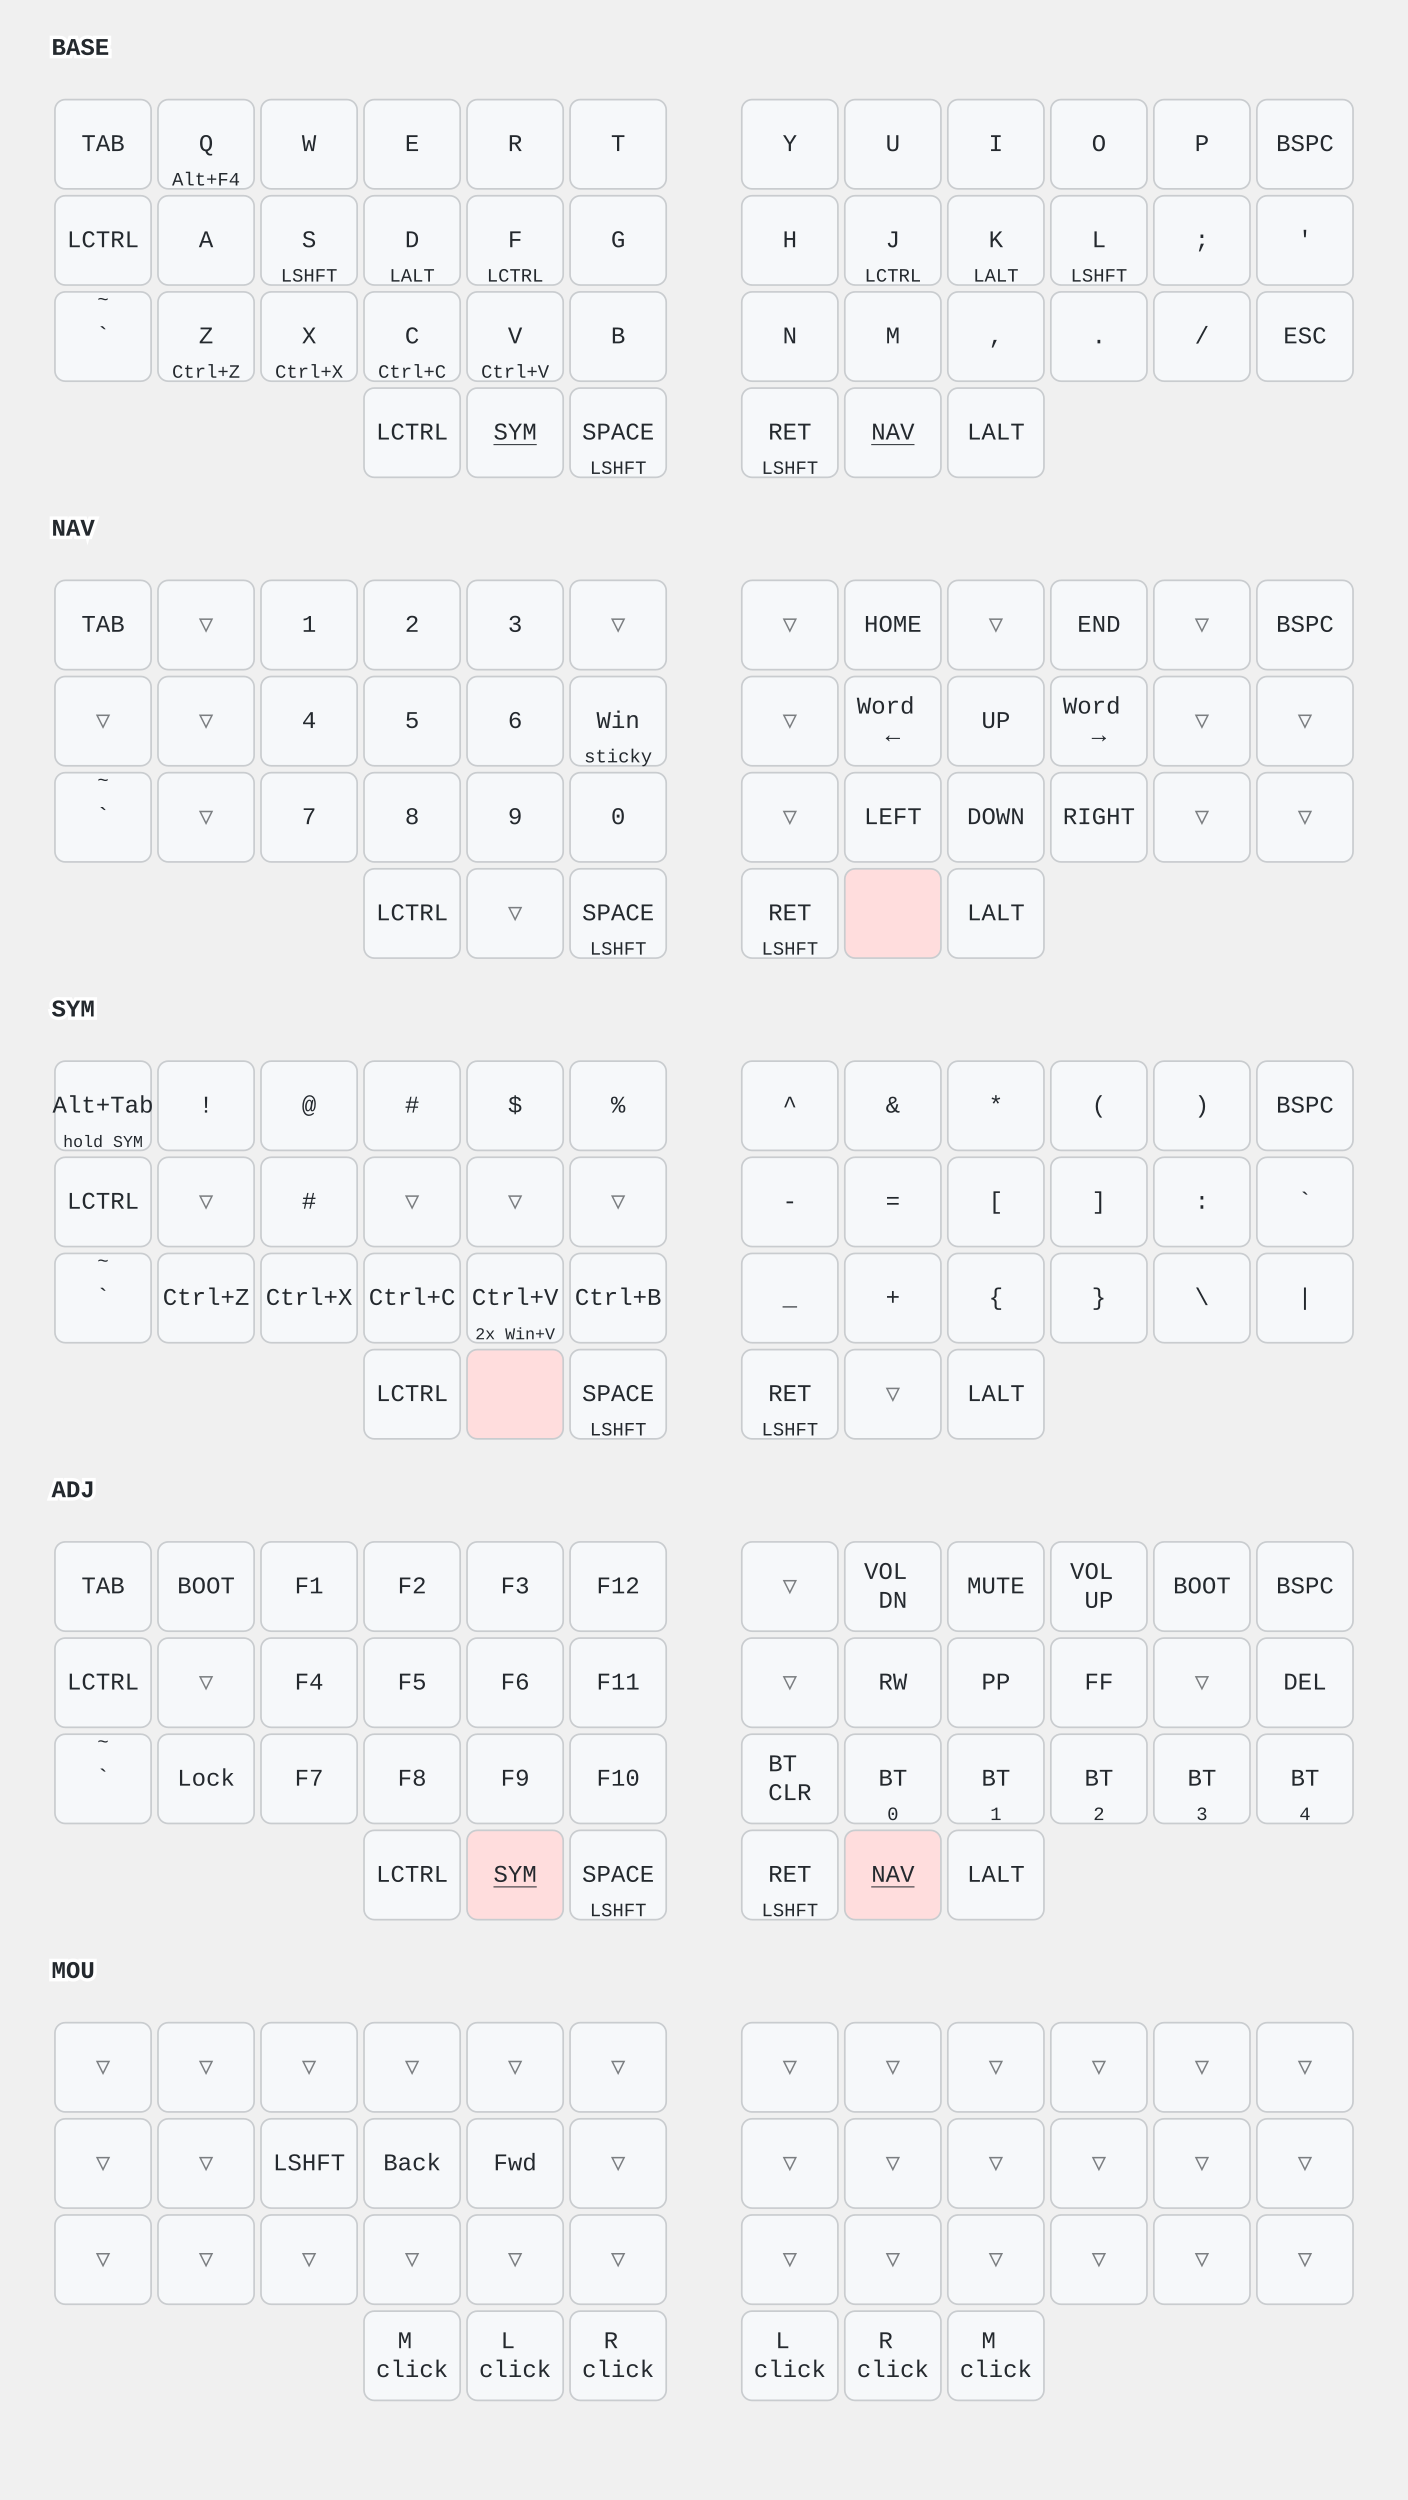
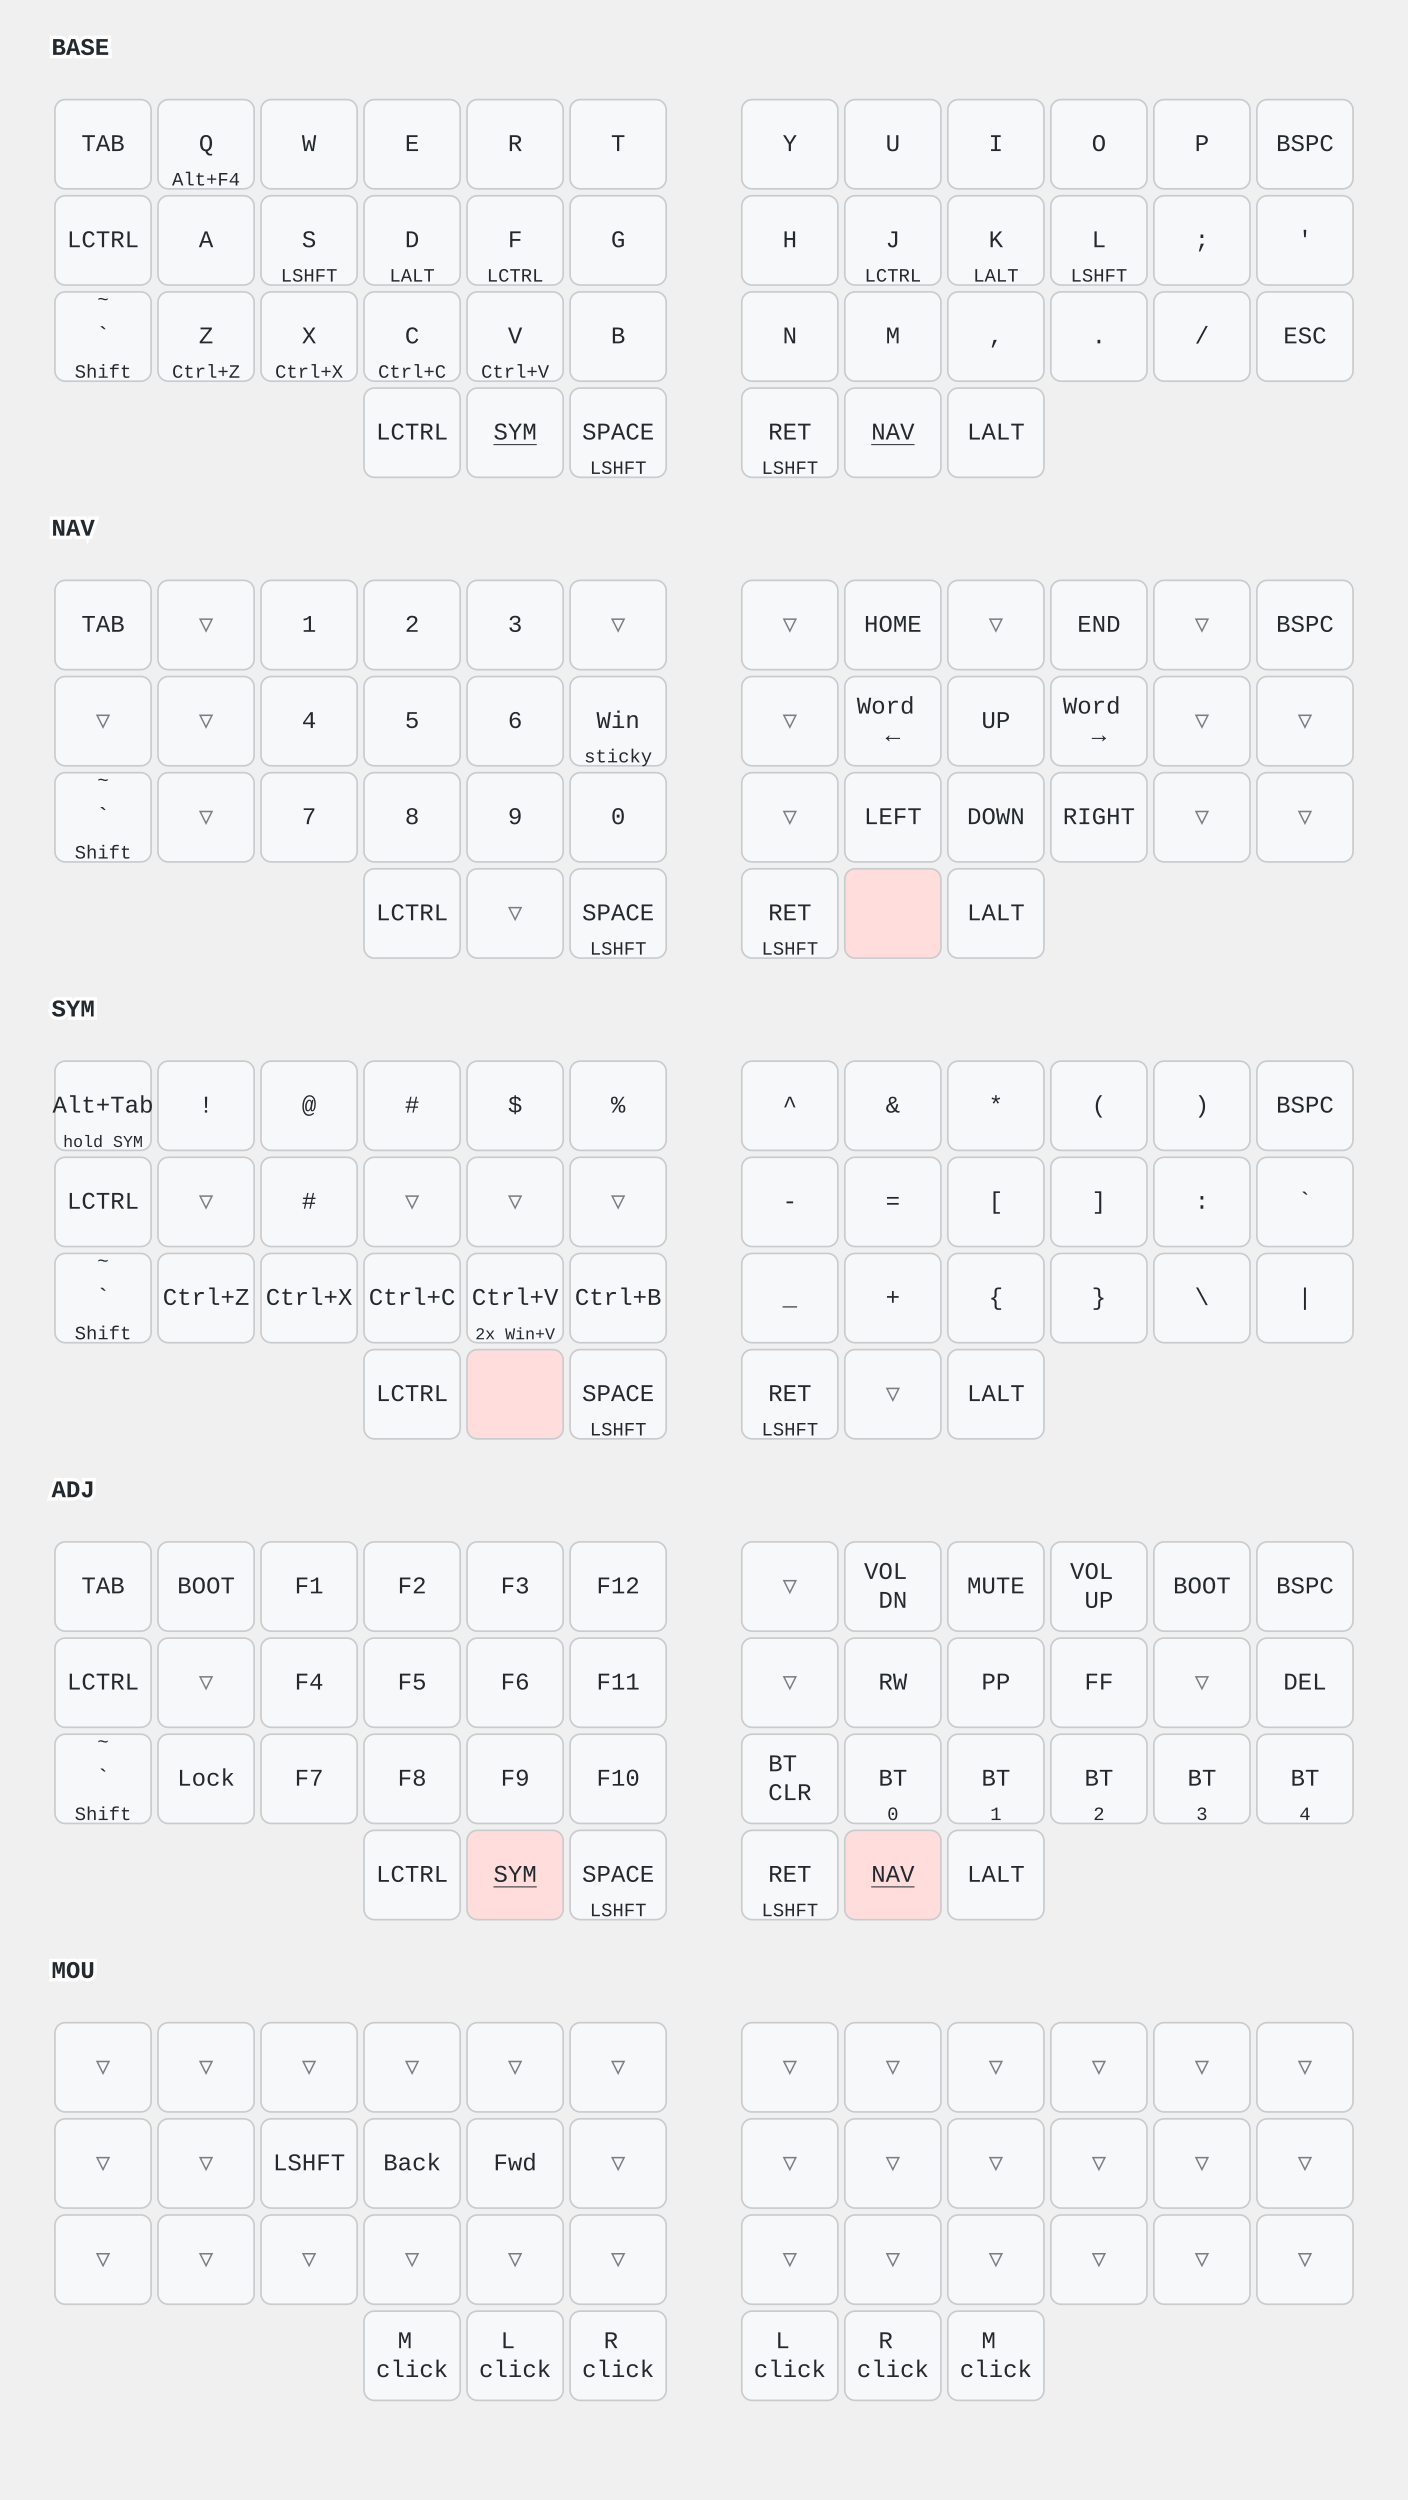
<svg xmlns="http://www.w3.org/2000/svg" width="820" height="1456" viewBox="0 0 820 1456" class="keymap">
  <style>/* inherit to force styles through use tags */
svg path {
    fill: inherit;
}

/* font and background color specifications */
svg.keymap {
    font-family: SFMono-Regular,Consolas,Liberation Mono,Menlo,monospace;
    font-size: 14px;
    font-kerning: normal;
    text-rendering: optimizeLegibility;
    fill: #24292e;
}

/* default key styling */
rect.key {
    fill: #f6f8fa;
}

rect.key, rect.combo {
    stroke: #c9cccf;
    stroke-width: 1;
}

/* default key side styling, only used is draw_key_sides is set */
rect.side {
    filter: brightness(90%);
}

/* color accent for combo boxes */
rect.combo, rect.combo-separate {
    fill: #cdf;
}

/* color accent for held keys */
rect.held, rect.combo.held {
    fill: #fdd;
}

/* color accent for ghost (optional) keys */
rect.ghost, rect.combo.ghost {
    stroke-dasharray: 4, 4;
    stroke-width: 2;
}

text {
    text-anchor: middle;
    dominant-baseline: middle;
}

/* styling for layer labels */
text.label {
    font-weight: bold;
    text-anchor: start;
    stroke: white;
    stroke-width: 4;
    paint-order: stroke;
}

/* styling for optional footer */
text.footer {
    text-anchor: end;
    dominant-baseline: auto;
    stroke: white;
    stroke-width: 4;
    paint-order: stroke;
}

/* styling for combo tap, and key non-tap label text */
text.combo, text.hold, text.shifted, text.left, text.right, text.tl, text.tr, text.bl, text.br {
    font-size: 11px;
}

text.hold, text.bl, text.br {
    text-anchor: middle;
    dominant-baseline: auto;
}

text.shifted, text.tl, text.tr {
    text-anchor: middle;
    dominant-baseline: hanging;
}

text.left, text.tl, text.bl {
    text-anchor: start;
}

text.right, text.tr, text.br {
    text-anchor: end;
}

text.layer-activator {
    text-decoration: underline;
}

/* styling for hold/shifted label text in combo box */
text.combo.hold, text.combo.shifted, text.combo.left, text.combo.right {
    font-size: 8px;
}

/* lighter symbol for transparent keys */
text.trans {
    fill: #7b7e81;
}

/* styling for combo dendrons */
path.combo {
    stroke-width: 1;
    stroke: gray;
    fill: none;
}

/* Start Tabler Icons Cleanup */
/* cannot use height/width with glyphs */
.icon-tabler &gt; path {
    fill: inherit;
    stroke: inherit;
    stroke-width: 2;
}
/* hide tabler's default box */
.icon-tabler &gt; path[stroke="none"][fill="none"] {
    visibility: hidden;
}
/* End Tabler Icons Cleanup */

@media (prefers-color-scheme: dark) {
svg.keymap { fill: #d1d6db; }
rect.key { fill: #3f4750; }
rect.key, rect.combo { stroke: #60666c; }
rect.combo, rect.combo-separate { fill: #1f3d7a; }
rect.held, rect.combo.held { fill: #854747; }
text.label, text.footer { stroke: black; }
text.trans { fill: #7e8184; }
path.combo { stroke: #7f7f7f; }

}</style>
  <g transform="translate(30, 0)" class="layer-BASE">
    <text x="0" y="28" class="label" id="BASE">BASE</text>
    <g transform="translate(0, 56)">
      <g transform="translate(30, 28)" class="key keypos-0">
        <rect rx="6" ry="6" x="-28" y="-26" width="56" height="52" class="key" />
        <text x="0" y="0" class="key tap">TAB</text>
      </g>
      <g transform="translate(90, 28)" class="key keypos-1">
        <rect rx="6" ry="6" x="-28" y="-26" width="56" height="52" class="key" />
        <text x="0" y="0" class="key tap">Q</text>
        <text x="0" y="24" class="key hold">Alt+F4</text>
      </g>
      <g transform="translate(150, 28)" class="key keypos-2">
        <rect rx="6" ry="6" x="-28" y="-26" width="56" height="52" class="key" />
        <text x="0" y="0" class="key tap">W</text>
      </g>
      <g transform="translate(210, 28)" class="key keypos-3">
        <rect rx="6" ry="6" x="-28" y="-26" width="56" height="52" class="key" />
        <text x="0" y="0" class="key tap">E</text>
      </g>
      <g transform="translate(270, 28)" class="key keypos-4">
        <rect rx="6" ry="6" x="-28" y="-26" width="56" height="52" class="key" />
        <text x="0" y="0" class="key tap">R</text>
      </g>
      <g transform="translate(330, 28)" class="key keypos-5">
        <rect rx="6" ry="6" x="-28" y="-26" width="56" height="52" class="key" />
        <text x="0" y="0" class="key tap">T</text>
      </g>
      <g transform="translate(430, 28)" class="key keypos-6">
        <rect rx="6" ry="6" x="-28" y="-26" width="56" height="52" class="key" />
        <text x="0" y="0" class="key tap">Y</text>
      </g>
      <g transform="translate(490, 28)" class="key keypos-7">
        <rect rx="6" ry="6" x="-28" y="-26" width="56" height="52" class="key" />
        <text x="0" y="0" class="key tap">U</text>
      </g>
      <g transform="translate(550, 28)" class="key keypos-8">
        <rect rx="6" ry="6" x="-28" y="-26" width="56" height="52" class="key" />
        <text x="0" y="0" class="key tap">I</text>
      </g>
      <g transform="translate(610, 28)" class="key keypos-9">
        <rect rx="6" ry="6" x="-28" y="-26" width="56" height="52" class="key" />
        <text x="0" y="0" class="key tap">O</text>
      </g>
      <g transform="translate(670, 28)" class="key keypos-10">
        <rect rx="6" ry="6" x="-28" y="-26" width="56" height="52" class="key" />
        <text x="0" y="0" class="key tap">P</text>
      </g>
      <g transform="translate(730, 28)" class="key keypos-11">
        <rect rx="6" ry="6" x="-28" y="-26" width="56" height="52" class="key" />
        <text x="0" y="0" class="key tap">BSPC</text>
      </g>
      <g transform="translate(30, 84)" class="key keypos-12">
        <rect rx="6" ry="6" x="-28" y="-26" width="56" height="52" class="key" />
        <text x="0" y="0" class="key tap">LCTRL</text>
      </g>
      <g transform="translate(90, 84)" class="key keypos-13">
        <rect rx="6" ry="6" x="-28" y="-26" width="56" height="52" class="key" />
        <text x="0" y="0" class="key tap">A</text>
      </g>
      <g transform="translate(150, 84)" class="key keypos-14">
        <rect rx="6" ry="6" x="-28" y="-26" width="56" height="52" class="key" />
        <text x="0" y="0" class="key tap">S</text>
        <text x="0" y="24" class="key hold">LSHFT</text>
      </g>
      <g transform="translate(210, 84)" class="key keypos-15">
        <rect rx="6" ry="6" x="-28" y="-26" width="56" height="52" class="key" />
        <text x="0" y="0" class="key tap">D</text>
        <text x="0" y="24" class="key hold">LALT</text>
      </g>
      <g transform="translate(270, 84)" class="key keypos-16">
        <rect rx="6" ry="6" x="-28" y="-26" width="56" height="52" class="key" />
        <text x="0" y="0" class="key tap">F</text>
        <text x="0" y="24" class="key hold">LCTRL</text>
      </g>
      <g transform="translate(330, 84)" class="key keypos-17">
        <rect rx="6" ry="6" x="-28" y="-26" width="56" height="52" class="key" />
        <text x="0" y="0" class="key tap">G</text>
      </g>
      <g transform="translate(430, 84)" class="key keypos-18">
        <rect rx="6" ry="6" x="-28" y="-26" width="56" height="52" class="key" />
        <text x="0" y="0" class="key tap">H</text>
      </g>
      <g transform="translate(490, 84)" class="key keypos-19">
        <rect rx="6" ry="6" x="-28" y="-26" width="56" height="52" class="key" />
        <text x="0" y="0" class="key tap">J</text>
        <text x="0" y="24" class="key hold">LCTRL</text>
      </g>
      <g transform="translate(550, 84)" class="key keypos-20">
        <rect rx="6" ry="6" x="-28" y="-26" width="56" height="52" class="key" />
        <text x="0" y="0" class="key tap">K</text>
        <text x="0" y="24" class="key hold">LALT</text>
      </g>
      <g transform="translate(610, 84)" class="key keypos-21">
        <rect rx="6" ry="6" x="-28" y="-26" width="56" height="52" class="key" />
        <text x="0" y="0" class="key tap">L</text>
        <text x="0" y="24" class="key hold">LSHFT</text>
      </g>
      <g transform="translate(670, 84)" class="key keypos-22">
        <rect rx="6" ry="6" x="-28" y="-26" width="56" height="52" class="key" />
        <text x="0" y="0" class="key tap">;</text>
      </g>
      <g transform="translate(730, 84)" class="key keypos-23">
        <rect rx="6" ry="6" x="-28" y="-26" width="56" height="52" class="key" />
        <text x="0" y="0" class="key tap">'</text>
      </g>
      <g transform="translate(30, 140)" class="key keypos-24">
        <rect rx="6" ry="6" x="-28" y="-26" width="56" height="52" class="key" />
        <text x="0" y="0" class="key tap">`</text>
+         <text x="0" y="24" class="key hold">Shift</text>
        <text x="0" y="-24" class="key shifted">~</text>
      </g>
      <g transform="translate(90, 140)" class="key keypos-25">
        <rect rx="6" ry="6" x="-28" y="-26" width="56" height="52" class="key" />
        <text x="0" y="0" class="key tap">Z</text>
        <text x="0" y="24" class="key hold">Ctrl+Z</text>
      </g>
      <g transform="translate(150, 140)" class="key keypos-26">
        <rect rx="6" ry="6" x="-28" y="-26" width="56" height="52" class="key" />
        <text x="0" y="0" class="key tap">X</text>
        <text x="0" y="24" class="key hold">Ctrl+X</text>
      </g>
      <g transform="translate(210, 140)" class="key keypos-27">
        <rect rx="6" ry="6" x="-28" y="-26" width="56" height="52" class="key" />
        <text x="0" y="0" class="key tap">C</text>
        <text x="0" y="24" class="key hold">Ctrl+C</text>
      </g>
      <g transform="translate(270, 140)" class="key keypos-28">
        <rect rx="6" ry="6" x="-28" y="-26" width="56" height="52" class="key" />
        <text x="0" y="0" class="key tap">V</text>
        <text x="0" y="24" class="key hold">Ctrl+V</text>
      </g>
      <g transform="translate(330, 140)" class="key keypos-29">
        <rect rx="6" ry="6" x="-28" y="-26" width="56" height="52" class="key" />
        <text x="0" y="0" class="key tap">B</text>
      </g>
      <g transform="translate(430, 140)" class="key keypos-30">
        <rect rx="6" ry="6" x="-28" y="-26" width="56" height="52" class="key" />
        <text x="0" y="0" class="key tap">N</text>
      </g>
      <g transform="translate(490, 140)" class="key keypos-31">
        <rect rx="6" ry="6" x="-28" y="-26" width="56" height="52" class="key" />
        <text x="0" y="0" class="key tap">M</text>
      </g>
      <g transform="translate(550, 140)" class="key keypos-32">
        <rect rx="6" ry="6" x="-28" y="-26" width="56" height="52" class="key" />
        <text x="0" y="0" class="key tap">,</text>
      </g>
      <g transform="translate(610, 140)" class="key keypos-33">
        <rect rx="6" ry="6" x="-28" y="-26" width="56" height="52" class="key" />
        <text x="0" y="0" class="key tap">.</text>
      </g>
      <g transform="translate(670, 140)" class="key keypos-34">
        <rect rx="6" ry="6" x="-28" y="-26" width="56" height="52" class="key" />
        <text x="0" y="0" class="key tap">/</text>
      </g>
      <g transform="translate(730, 140)" class="key keypos-35">
        <rect rx="6" ry="6" x="-28" y="-26" width="56" height="52" class="key" />
        <text x="0" y="0" class="key tap">ESC</text>
      </g>
      <g transform="translate(210, 196)" class="key keypos-36">
        <rect rx="6" ry="6" x="-28" y="-26" width="56" height="52" class="key" />
        <text x="0" y="0" class="key tap">LCTRL</text>
      </g>
      <g transform="translate(270, 196)" class="key keypos-37">
        <rect rx="6" ry="6" x="-28" y="-26" width="56" height="52" class="key" />
        <a href="#SYM">
          <text x="0" y="0" class="key tap layer-activator">SYM</text>
        </a>
      </g>
      <g transform="translate(330, 196)" class="key keypos-38">
        <rect rx="6" ry="6" x="-28" y="-26" width="56" height="52" class="key" />
        <text x="0" y="0" class="key tap">SPACE</text>
        <text x="0" y="24" class="key hold">LSHFT</text>
      </g>
      <g transform="translate(430, 196)" class="key keypos-39">
        <rect rx="6" ry="6" x="-28" y="-26" width="56" height="52" class="key" />
        <text x="0" y="0" class="key tap">RET</text>
        <text x="0" y="24" class="key hold">LSHFT</text>
      </g>
      <g transform="translate(490, 196)" class="key keypos-40">
        <rect rx="6" ry="6" x="-28" y="-26" width="56" height="52" class="key" />
        <a href="#NAV">
          <text x="0" y="0" class="key tap layer-activator">NAV</text>
        </a>
      </g>
      <g transform="translate(550, 196)" class="key keypos-41">
        <rect rx="6" ry="6" x="-28" y="-26" width="56" height="52" class="key" />
        <text x="0" y="0" class="key tap">LALT</text>
      </g>
    </g>
  </g>
  <g transform="translate(30, 280)" class="layer-NAV">
    <text x="0" y="28" class="label" id="NAV">NAV</text>
    <g transform="translate(0, 56)">
      <g transform="translate(30, 28)" class="key keypos-0">
        <rect rx="6" ry="6" x="-28" y="-26" width="56" height="52" class="key" />
        <text x="0" y="0" class="key tap">TAB</text>
      </g>
      <g transform="translate(90, 28)" class="key trans keypos-1">
        <rect rx="6" ry="6" x="-28" y="-26" width="56" height="52" class="key trans" />
        <text x="0" y="0" class="key trans tap">▽</text>
      </g>
      <g transform="translate(150, 28)" class="key keypos-2">
        <rect rx="6" ry="6" x="-28" y="-26" width="56" height="52" class="key" />
        <text x="0" y="0" class="key tap">1</text>
      </g>
      <g transform="translate(210, 28)" class="key keypos-3">
        <rect rx="6" ry="6" x="-28" y="-26" width="56" height="52" class="key" />
        <text x="0" y="0" class="key tap">2</text>
      </g>
      <g transform="translate(270, 28)" class="key keypos-4">
        <rect rx="6" ry="6" x="-28" y="-26" width="56" height="52" class="key" />
        <text x="0" y="0" class="key tap">3</text>
      </g>
      <g transform="translate(330, 28)" class="key trans keypos-5">
        <rect rx="6" ry="6" x="-28" y="-26" width="56" height="52" class="key trans" />
        <text x="0" y="0" class="key trans tap">▽</text>
      </g>
      <g transform="translate(430, 28)" class="key trans keypos-6">
        <rect rx="6" ry="6" x="-28" y="-26" width="56" height="52" class="key trans" />
        <text x="0" y="0" class="key trans tap">▽</text>
      </g>
      <g transform="translate(490, 28)" class="key keypos-7">
        <rect rx="6" ry="6" x="-28" y="-26" width="56" height="52" class="key" />
        <text x="0" y="0" class="key tap">HOME</text>
      </g>
      <g transform="translate(550, 28)" class="key trans keypos-8">
        <rect rx="6" ry="6" x="-28" y="-26" width="56" height="52" class="key trans" />
        <text x="0" y="0" class="key trans tap">▽</text>
      </g>
      <g transform="translate(610, 28)" class="key keypos-9">
        <rect rx="6" ry="6" x="-28" y="-26" width="56" height="52" class="key" />
        <text x="0" y="0" class="key tap">END</text>
      </g>
      <g transform="translate(670, 28)" class="key trans keypos-10">
        <rect rx="6" ry="6" x="-28" y="-26" width="56" height="52" class="key trans" />
        <text x="0" y="0" class="key trans tap">▽</text>
      </g>
      <g transform="translate(730, 28)" class="key keypos-11">
        <rect rx="6" ry="6" x="-28" y="-26" width="56" height="52" class="key" />
        <text x="0" y="0" class="key tap">BSPC</text>
      </g>
      <g transform="translate(30, 84)" class="key trans keypos-12">
        <rect rx="6" ry="6" x="-28" y="-26" width="56" height="52" class="key trans" />
        <text x="0" y="0" class="key trans tap">▽</text>
      </g>
      <g transform="translate(90, 84)" class="key trans keypos-13">
        <rect rx="6" ry="6" x="-28" y="-26" width="56" height="52" class="key trans" />
        <text x="0" y="0" class="key trans tap">▽</text>
      </g>
      <g transform="translate(150, 84)" class="key keypos-14">
        <rect rx="6" ry="6" x="-28" y="-26" width="56" height="52" class="key" />
        <text x="0" y="0" class="key tap">4</text>
      </g>
      <g transform="translate(210, 84)" class="key keypos-15">
        <rect rx="6" ry="6" x="-28" y="-26" width="56" height="52" class="key" />
        <text x="0" y="0" class="key tap">5</text>
      </g>
      <g transform="translate(270, 84)" class="key keypos-16">
        <rect rx="6" ry="6" x="-28" y="-26" width="56" height="52" class="key" />
        <text x="0" y="0" class="key tap">6</text>
      </g>
      <g transform="translate(330, 84)" class="key keypos-17">
        <rect rx="6" ry="6" x="-28" y="-26" width="56" height="52" class="key" />
        <text x="0" y="0" class="key tap">Win</text>
        <text x="0" y="24" class="key hold">sticky</text>
      </g>
      <g transform="translate(430, 84)" class="key trans keypos-18">
        <rect rx="6" ry="6" x="-28" y="-26" width="56" height="52" class="key trans" />
        <text x="0" y="0" class="key trans tap">▽</text>
      </g>
      <g transform="translate(490, 84)" class="key keypos-19">
        <rect rx="6" ry="6" x="-28" y="-26" width="56" height="52" class="key" />
        <text x="0" y="0" class="key tap">
          <tspan x="0" dy="-0.6em">Word</tspan>
          <tspan x="0" dy="1.2em">←</tspan>
        </text>
      </g>
      <g transform="translate(550, 84)" class="key keypos-20">
        <rect rx="6" ry="6" x="-28" y="-26" width="56" height="52" class="key" />
        <text x="0" y="0" class="key tap">UP</text>
      </g>
      <g transform="translate(610, 84)" class="key keypos-21">
        <rect rx="6" ry="6" x="-28" y="-26" width="56" height="52" class="key" />
        <text x="0" y="0" class="key tap">
          <tspan x="0" dy="-0.6em">Word</tspan>
          <tspan x="0" dy="1.2em">→</tspan>
        </text>
      </g>
      <g transform="translate(670, 84)" class="key trans keypos-22">
        <rect rx="6" ry="6" x="-28" y="-26" width="56" height="52" class="key trans" />
        <text x="0" y="0" class="key trans tap">▽</text>
      </g>
      <g transform="translate(730, 84)" class="key trans keypos-23">
        <rect rx="6" ry="6" x="-28" y="-26" width="56" height="52" class="key trans" />
        <text x="0" y="0" class="key trans tap">▽</text>
      </g>
      <g transform="translate(30, 140)" class="key keypos-24">
        <rect rx="6" ry="6" x="-28" y="-26" width="56" height="52" class="key" />
        <text x="0" y="0" class="key tap">`</text>
+         <text x="0" y="24" class="key hold">Shift</text>
        <text x="0" y="-24" class="key shifted">~</text>
      </g>
      <g transform="translate(90, 140)" class="key trans keypos-25">
        <rect rx="6" ry="6" x="-28" y="-26" width="56" height="52" class="key trans" />
        <text x="0" y="0" class="key trans tap">▽</text>
      </g>
      <g transform="translate(150, 140)" class="key keypos-26">
        <rect rx="6" ry="6" x="-28" y="-26" width="56" height="52" class="key" />
        <text x="0" y="0" class="key tap">7</text>
      </g>
      <g transform="translate(210, 140)" class="key keypos-27">
        <rect rx="6" ry="6" x="-28" y="-26" width="56" height="52" class="key" />
        <text x="0" y="0" class="key tap">8</text>
      </g>
      <g transform="translate(270, 140)" class="key keypos-28">
        <rect rx="6" ry="6" x="-28" y="-26" width="56" height="52" class="key" />
        <text x="0" y="0" class="key tap">9</text>
      </g>
      <g transform="translate(330, 140)" class="key keypos-29">
        <rect rx="6" ry="6" x="-28" y="-26" width="56" height="52" class="key" />
        <text x="0" y="0" class="key tap">0</text>
      </g>
      <g transform="translate(430, 140)" class="key trans keypos-30">
        <rect rx="6" ry="6" x="-28" y="-26" width="56" height="52" class="key trans" />
        <text x="0" y="0" class="key trans tap">▽</text>
      </g>
      <g transform="translate(490, 140)" class="key keypos-31">
        <rect rx="6" ry="6" x="-28" y="-26" width="56" height="52" class="key" />
        <text x="0" y="0" class="key tap">LEFT</text>
      </g>
      <g transform="translate(550, 140)" class="key keypos-32">
        <rect rx="6" ry="6" x="-28" y="-26" width="56" height="52" class="key" />
        <text x="0" y="0" class="key tap">DOWN</text>
      </g>
      <g transform="translate(610, 140)" class="key keypos-33">
        <rect rx="6" ry="6" x="-28" y="-26" width="56" height="52" class="key" />
        <text x="0" y="0" class="key tap">RIGHT</text>
      </g>
      <g transform="translate(670, 140)" class="key trans keypos-34">
        <rect rx="6" ry="6" x="-28" y="-26" width="56" height="52" class="key trans" />
        <text x="0" y="0" class="key trans tap">▽</text>
      </g>
      <g transform="translate(730, 140)" class="key trans keypos-35">
        <rect rx="6" ry="6" x="-28" y="-26" width="56" height="52" class="key trans" />
        <text x="0" y="0" class="key trans tap">▽</text>
      </g>
      <g transform="translate(210, 196)" class="key keypos-36">
        <rect rx="6" ry="6" x="-28" y="-26" width="56" height="52" class="key" />
        <text x="0" y="0" class="key tap">LCTRL</text>
      </g>
      <g transform="translate(270, 196)" class="key trans keypos-37">
        <rect rx="6" ry="6" x="-28" y="-26" width="56" height="52" class="key trans" />
        <text x="0" y="0" class="key trans tap">▽</text>
      </g>
      <g transform="translate(330, 196)" class="key keypos-38">
        <rect rx="6" ry="6" x="-28" y="-26" width="56" height="52" class="key" />
        <text x="0" y="0" class="key tap">SPACE</text>
        <text x="0" y="24" class="key hold">LSHFT</text>
      </g>
      <g transform="translate(430, 196)" class="key keypos-39">
        <rect rx="6" ry="6" x="-28" y="-26" width="56" height="52" class="key" />
        <text x="0" y="0" class="key tap">RET</text>
        <text x="0" y="24" class="key hold">LSHFT</text>
      </g>
      <g transform="translate(490, 196)" class="key held keypos-40">
        <rect rx="6" ry="6" x="-28" y="-26" width="56" height="52" class="key held" />
      </g>
      <g transform="translate(550, 196)" class="key keypos-41">
        <rect rx="6" ry="6" x="-28" y="-26" width="56" height="52" class="key" />
        <text x="0" y="0" class="key tap">LALT</text>
      </g>
    </g>
  </g>
  <g transform="translate(30, 560)" class="layer-SYM">
    <text x="0" y="28" class="label" id="SYM">SYM</text>
    <g transform="translate(0, 56)">
      <g transform="translate(30, 28)" class="key keypos-0">
        <rect rx="6" ry="6" x="-28" y="-26" width="56" height="52" class="key" />
        <text x="0" y="0" class="key tap">Alt+Tab</text>
        <text x="0" y="24" class="key hold">
          <tspan style="font-size: 88%">hold SYM</tspan>
        </text>
      </g>
      <g transform="translate(90, 28)" class="key keypos-1">
        <rect rx="6" ry="6" x="-28" y="-26" width="56" height="52" class="key" />
        <text x="0" y="0" class="key tap">!</text>
      </g>
      <g transform="translate(150, 28)" class="key keypos-2">
        <rect rx="6" ry="6" x="-28" y="-26" width="56" height="52" class="key" />
        <text x="0" y="0" class="key tap">@</text>
      </g>
      <g transform="translate(210, 28)" class="key keypos-3">
        <rect rx="6" ry="6" x="-28" y="-26" width="56" height="52" class="key" />
        <text x="0" y="0" class="key tap">#</text>
      </g>
      <g transform="translate(270, 28)" class="key keypos-4">
        <rect rx="6" ry="6" x="-28" y="-26" width="56" height="52" class="key" />
        <text x="0" y="0" class="key tap">$</text>
      </g>
      <g transform="translate(330, 28)" class="key keypos-5">
        <rect rx="6" ry="6" x="-28" y="-26" width="56" height="52" class="key" />
        <text x="0" y="0" class="key tap">%</text>
      </g>
      <g transform="translate(430, 28)" class="key keypos-6">
        <rect rx="6" ry="6" x="-28" y="-26" width="56" height="52" class="key" />
        <text x="0" y="0" class="key tap">^</text>
      </g>
      <g transform="translate(490, 28)" class="key keypos-7">
        <rect rx="6" ry="6" x="-28" y="-26" width="56" height="52" class="key" />
        <text x="0" y="0" class="key tap">&amp;</text>
      </g>
      <g transform="translate(550, 28)" class="key keypos-8">
        <rect rx="6" ry="6" x="-28" y="-26" width="56" height="52" class="key" />
        <text x="0" y="0" class="key tap">*</text>
      </g>
      <g transform="translate(610, 28)" class="key keypos-9">
        <rect rx="6" ry="6" x="-28" y="-26" width="56" height="52" class="key" />
        <text x="0" y="0" class="key tap">(</text>
      </g>
      <g transform="translate(670, 28)" class="key keypos-10">
        <rect rx="6" ry="6" x="-28" y="-26" width="56" height="52" class="key" />
        <text x="0" y="0" class="key tap">)</text>
      </g>
      <g transform="translate(730, 28)" class="key keypos-11">
        <rect rx="6" ry="6" x="-28" y="-26" width="56" height="52" class="key" />
        <text x="0" y="0" class="key tap">BSPC</text>
      </g>
      <g transform="translate(30, 84)" class="key keypos-12">
        <rect rx="6" ry="6" x="-28" y="-26" width="56" height="52" class="key" />
        <text x="0" y="0" class="key tap">LCTRL</text>
      </g>
      <g transform="translate(90, 84)" class="key trans keypos-13">
        <rect rx="6" ry="6" x="-28" y="-26" width="56" height="52" class="key trans" />
        <text x="0" y="0" class="key trans tap">▽</text>
      </g>
      <g transform="translate(150, 84)" class="key keypos-14">
        <rect rx="6" ry="6" x="-28" y="-26" width="56" height="52" class="key" />
        <text x="0" y="0" class="key tap">#</text>
      </g>
      <g transform="translate(210, 84)" class="key trans keypos-15">
        <rect rx="6" ry="6" x="-28" y="-26" width="56" height="52" class="key trans" />
        <text x="0" y="0" class="key trans tap">▽</text>
      </g>
      <g transform="translate(270, 84)" class="key trans keypos-16">
        <rect rx="6" ry="6" x="-28" y="-26" width="56" height="52" class="key trans" />
        <text x="0" y="0" class="key trans tap">▽</text>
      </g>
      <g transform="translate(330, 84)" class="key trans keypos-17">
        <rect rx="6" ry="6" x="-28" y="-26" width="56" height="52" class="key trans" />
        <text x="0" y="0" class="key trans tap">▽</text>
      </g>
      <g transform="translate(430, 84)" class="key keypos-18">
        <rect rx="6" ry="6" x="-28" y="-26" width="56" height="52" class="key" />
        <text x="0" y="0" class="key tap">-</text>
      </g>
      <g transform="translate(490, 84)" class="key keypos-19">
        <rect rx="6" ry="6" x="-28" y="-26" width="56" height="52" class="key" />
        <text x="0" y="0" class="key tap">=</text>
      </g>
      <g transform="translate(550, 84)" class="key keypos-20">
        <rect rx="6" ry="6" x="-28" y="-26" width="56" height="52" class="key" />
        <text x="0" y="0" class="key tap">[</text>
      </g>
      <g transform="translate(610, 84)" class="key keypos-21">
        <rect rx="6" ry="6" x="-28" y="-26" width="56" height="52" class="key" />
        <text x="0" y="0" class="key tap">]</text>
      </g>
      <g transform="translate(670, 84)" class="key keypos-22">
        <rect rx="6" ry="6" x="-28" y="-26" width="56" height="52" class="key" />
        <text x="0" y="0" class="key tap">:</text>
      </g>
      <g transform="translate(730, 84)" class="key keypos-23">
        <rect rx="6" ry="6" x="-28" y="-26" width="56" height="52" class="key" />
        <text x="0" y="0" class="key tap">`</text>
      </g>
      <g transform="translate(30, 140)" class="key keypos-24">
        <rect rx="6" ry="6" x="-28" y="-26" width="56" height="52" class="key" />
        <text x="0" y="0" class="key tap">`</text>
+         <text x="0" y="24" class="key hold">Shift</text>
        <text x="0" y="-24" class="key shifted">~</text>
      </g>
      <g transform="translate(90, 140)" class="key keypos-25">
        <rect rx="6" ry="6" x="-28" y="-26" width="56" height="52" class="key" />
        <text x="0" y="0" class="key tap">Ctrl+Z</text>
      </g>
      <g transform="translate(150, 140)" class="key keypos-26">
        <rect rx="6" ry="6" x="-28" y="-26" width="56" height="52" class="key" />
        <text x="0" y="0" class="key tap">Ctrl+X</text>
      </g>
      <g transform="translate(210, 140)" class="key keypos-27">
        <rect rx="6" ry="6" x="-28" y="-26" width="56" height="52" class="key" />
        <text x="0" y="0" class="key tap">Ctrl+C</text>
      </g>
      <g transform="translate(270, 140)" class="key keypos-28">
        <rect rx="6" ry="6" x="-28" y="-26" width="56" height="52" class="key" />
        <text x="0" y="0" class="key tap">Ctrl+V</text>
        <text x="0" y="24" class="key hold">
          <tspan style="font-size: 88%">2x Win+V</tspan>
        </text>
      </g>
      <g transform="translate(330, 140)" class="key keypos-29">
        <rect rx="6" ry="6" x="-28" y="-26" width="56" height="52" class="key" />
        <text x="0" y="0" class="key tap">Ctrl+B</text>
      </g>
      <g transform="translate(430, 140)" class="key keypos-30">
        <rect rx="6" ry="6" x="-28" y="-26" width="56" height="52" class="key" />
        <text x="0" y="0" class="key tap">_</text>
      </g>
      <g transform="translate(490, 140)" class="key keypos-31">
        <rect rx="6" ry="6" x="-28" y="-26" width="56" height="52" class="key" />
        <text x="0" y="0" class="key tap">+</text>
      </g>
      <g transform="translate(550, 140)" class="key keypos-32">
        <rect rx="6" ry="6" x="-28" y="-26" width="56" height="52" class="key" />
        <text x="0" y="0" class="key tap">{</text>
      </g>
      <g transform="translate(610, 140)" class="key keypos-33">
        <rect rx="6" ry="6" x="-28" y="-26" width="56" height="52" class="key" />
        <text x="0" y="0" class="key tap">}</text>
      </g>
      <g transform="translate(670, 140)" class="key keypos-34">
        <rect rx="6" ry="6" x="-28" y="-26" width="56" height="52" class="key" />
        <text x="0" y="0" class="key tap">\</text>
      </g>
      <g transform="translate(730, 140)" class="key keypos-35">
        <rect rx="6" ry="6" x="-28" y="-26" width="56" height="52" class="key" />
        <text x="0" y="0" class="key tap">|</text>
      </g>
      <g transform="translate(210, 196)" class="key keypos-36">
        <rect rx="6" ry="6" x="-28" y="-26" width="56" height="52" class="key" />
        <text x="0" y="0" class="key tap">LCTRL</text>
      </g>
      <g transform="translate(270, 196)" class="key held keypos-37">
        <rect rx="6" ry="6" x="-28" y="-26" width="56" height="52" class="key held" />
      </g>
      <g transform="translate(330, 196)" class="key keypos-38">
        <rect rx="6" ry="6" x="-28" y="-26" width="56" height="52" class="key" />
        <text x="0" y="0" class="key tap">SPACE</text>
        <text x="0" y="24" class="key hold">LSHFT</text>
      </g>
      <g transform="translate(430, 196)" class="key keypos-39">
        <rect rx="6" ry="6" x="-28" y="-26" width="56" height="52" class="key" />
        <text x="0" y="0" class="key tap">RET</text>
        <text x="0" y="24" class="key hold">LSHFT</text>
      </g>
      <g transform="translate(490, 196)" class="key trans keypos-40">
        <rect rx="6" ry="6" x="-28" y="-26" width="56" height="52" class="key trans" />
        <text x="0" y="0" class="key trans tap">▽</text>
      </g>
      <g transform="translate(550, 196)" class="key keypos-41">
        <rect rx="6" ry="6" x="-28" y="-26" width="56" height="52" class="key" />
        <text x="0" y="0" class="key tap">LALT</text>
      </g>
    </g>
  </g>
  <g transform="translate(30, 840)" class="layer-ADJ">
    <text x="0" y="28" class="label" id="ADJ">ADJ</text>
    <g transform="translate(0, 56)">
      <g transform="translate(30, 28)" class="key keypos-0">
        <rect rx="6" ry="6" x="-28" y="-26" width="56" height="52" class="key" />
        <text x="0" y="0" class="key tap">TAB</text>
      </g>
      <g transform="translate(90, 28)" class="key keypos-1">
        <rect rx="6" ry="6" x="-28" y="-26" width="56" height="52" class="key" />
        <text x="0" y="0" class="key tap">BOOT</text>
      </g>
      <g transform="translate(150, 28)" class="key keypos-2">
        <rect rx="6" ry="6" x="-28" y="-26" width="56" height="52" class="key" />
        <text x="0" y="0" class="key tap">F1</text>
      </g>
      <g transform="translate(210, 28)" class="key keypos-3">
        <rect rx="6" ry="6" x="-28" y="-26" width="56" height="52" class="key" />
        <text x="0" y="0" class="key tap">F2</text>
      </g>
      <g transform="translate(270, 28)" class="key keypos-4">
        <rect rx="6" ry="6" x="-28" y="-26" width="56" height="52" class="key" />
        <text x="0" y="0" class="key tap">F3</text>
      </g>
      <g transform="translate(330, 28)" class="key keypos-5">
        <rect rx="6" ry="6" x="-28" y="-26" width="56" height="52" class="key" />
        <text x="0" y="0" class="key tap">F12</text>
      </g>
      <g transform="translate(430, 28)" class="key trans keypos-6">
        <rect rx="6" ry="6" x="-28" y="-26" width="56" height="52" class="key trans" />
        <text x="0" y="0" class="key trans tap">▽</text>
      </g>
      <g transform="translate(490, 28)" class="key keypos-7">
        <rect rx="6" ry="6" x="-28" y="-26" width="56" height="52" class="key" />
        <text x="0" y="0" class="key tap">
          <tspan x="0" dy="-0.6em">VOL</tspan>
          <tspan x="0" dy="1.2em">DN</tspan>
        </text>
      </g>
      <g transform="translate(550, 28)" class="key keypos-8">
        <rect rx="6" ry="6" x="-28" y="-26" width="56" height="52" class="key" />
        <text x="0" y="0" class="key tap">MUTE</text>
      </g>
      <g transform="translate(610, 28)" class="key keypos-9">
        <rect rx="6" ry="6" x="-28" y="-26" width="56" height="52" class="key" />
        <text x="0" y="0" class="key tap">
          <tspan x="0" dy="-0.6em">VOL</tspan>
          <tspan x="0" dy="1.2em">UP</tspan>
        </text>
      </g>
      <g transform="translate(670, 28)" class="key keypos-10">
        <rect rx="6" ry="6" x="-28" y="-26" width="56" height="52" class="key" />
        <text x="0" y="0" class="key tap">BOOT</text>
      </g>
      <g transform="translate(730, 28)" class="key keypos-11">
        <rect rx="6" ry="6" x="-28" y="-26" width="56" height="52" class="key" />
        <text x="0" y="0" class="key tap">BSPC</text>
      </g>
      <g transform="translate(30, 84)" class="key keypos-12">
        <rect rx="6" ry="6" x="-28" y="-26" width="56" height="52" class="key" />
        <text x="0" y="0" class="key tap">LCTRL</text>
      </g>
      <g transform="translate(90, 84)" class="key trans keypos-13">
        <rect rx="6" ry="6" x="-28" y="-26" width="56" height="52" class="key trans" />
        <text x="0" y="0" class="key trans tap">▽</text>
      </g>
      <g transform="translate(150, 84)" class="key keypos-14">
        <rect rx="6" ry="6" x="-28" y="-26" width="56" height="52" class="key" />
        <text x="0" y="0" class="key tap">F4</text>
      </g>
      <g transform="translate(210, 84)" class="key keypos-15">
        <rect rx="6" ry="6" x="-28" y="-26" width="56" height="52" class="key" />
        <text x="0" y="0" class="key tap">F5</text>
      </g>
      <g transform="translate(270, 84)" class="key keypos-16">
        <rect rx="6" ry="6" x="-28" y="-26" width="56" height="52" class="key" />
        <text x="0" y="0" class="key tap">F6</text>
      </g>
      <g transform="translate(330, 84)" class="key keypos-17">
        <rect rx="6" ry="6" x="-28" y="-26" width="56" height="52" class="key" />
        <text x="0" y="0" class="key tap">F11</text>
      </g>
      <g transform="translate(430, 84)" class="key trans keypos-18">
        <rect rx="6" ry="6" x="-28" y="-26" width="56" height="52" class="key trans" />
        <text x="0" y="0" class="key trans tap">▽</text>
      </g>
      <g transform="translate(490, 84)" class="key keypos-19">
        <rect rx="6" ry="6" x="-28" y="-26" width="56" height="52" class="key" />
        <text x="0" y="0" class="key tap">RW</text>
      </g>
      <g transform="translate(550, 84)" class="key keypos-20">
        <rect rx="6" ry="6" x="-28" y="-26" width="56" height="52" class="key" />
        <text x="0" y="0" class="key tap">PP</text>
      </g>
      <g transform="translate(610, 84)" class="key keypos-21">
        <rect rx="6" ry="6" x="-28" y="-26" width="56" height="52" class="key" />
        <text x="0" y="0" class="key tap">FF</text>
      </g>
      <g transform="translate(670, 84)" class="key trans keypos-22">
        <rect rx="6" ry="6" x="-28" y="-26" width="56" height="52" class="key trans" />
        <text x="0" y="0" class="key trans tap">▽</text>
      </g>
      <g transform="translate(730, 84)" class="key keypos-23">
        <rect rx="6" ry="6" x="-28" y="-26" width="56" height="52" class="key" />
        <text x="0" y="0" class="key tap">DEL</text>
      </g>
      <g transform="translate(30, 140)" class="key keypos-24">
        <rect rx="6" ry="6" x="-28" y="-26" width="56" height="52" class="key" />
        <text x="0" y="0" class="key tap">`</text>
+         <text x="0" y="24" class="key hold">Shift</text>
        <text x="0" y="-24" class="key shifted">~</text>
      </g>
      <g transform="translate(90, 140)" class="key keypos-25">
        <rect rx="6" ry="6" x="-28" y="-26" width="56" height="52" class="key" />
        <text x="0" y="0" class="key tap">Lock</text>
      </g>
      <g transform="translate(150, 140)" class="key keypos-26">
        <rect rx="6" ry="6" x="-28" y="-26" width="56" height="52" class="key" />
        <text x="0" y="0" class="key tap">F7</text>
      </g>
      <g transform="translate(210, 140)" class="key keypos-27">
        <rect rx="6" ry="6" x="-28" y="-26" width="56" height="52" class="key" />
        <text x="0" y="0" class="key tap">F8</text>
      </g>
      <g transform="translate(270, 140)" class="key keypos-28">
        <rect rx="6" ry="6" x="-28" y="-26" width="56" height="52" class="key" />
        <text x="0" y="0" class="key tap">F9</text>
      </g>
      <g transform="translate(330, 140)" class="key keypos-29">
        <rect rx="6" ry="6" x="-28" y="-26" width="56" height="52" class="key" />
        <text x="0" y="0" class="key tap">F10</text>
      </g>
      <g transform="translate(430, 140)" class="key keypos-30">
        <rect rx="6" ry="6" x="-28" y="-26" width="56" height="52" class="key" />
        <text x="0" y="0" class="key tap">
          <tspan x="0" dy="-0.6em">BT</tspan>
          <tspan x="0" dy="1.2em">CLR</tspan>
        </text>
      </g>
      <g transform="translate(490, 140)" class="key keypos-31">
        <rect rx="6" ry="6" x="-28" y="-26" width="56" height="52" class="key" />
        <text x="0" y="0" class="key tap">BT</text>
        <text x="0" y="24" class="key hold">0</text>
      </g>
      <g transform="translate(550, 140)" class="key keypos-32">
        <rect rx="6" ry="6" x="-28" y="-26" width="56" height="52" class="key" />
        <text x="0" y="0" class="key tap">BT</text>
        <text x="0" y="24" class="key hold">1</text>
      </g>
      <g transform="translate(610, 140)" class="key keypos-33">
        <rect rx="6" ry="6" x="-28" y="-26" width="56" height="52" class="key" />
        <text x="0" y="0" class="key tap">BT</text>
        <text x="0" y="24" class="key hold">2</text>
      </g>
      <g transform="translate(670, 140)" class="key keypos-34">
        <rect rx="6" ry="6" x="-28" y="-26" width="56" height="52" class="key" />
        <text x="0" y="0" class="key tap">BT</text>
        <text x="0" y="24" class="key hold">3</text>
      </g>
      <g transform="translate(730, 140)" class="key keypos-35">
        <rect rx="6" ry="6" x="-28" y="-26" width="56" height="52" class="key" />
        <text x="0" y="0" class="key tap">BT</text>
        <text x="0" y="24" class="key hold">4</text>
      </g>
      <g transform="translate(210, 196)" class="key keypos-36">
        <rect rx="6" ry="6" x="-28" y="-26" width="56" height="52" class="key" />
        <text x="0" y="0" class="key tap">LCTRL</text>
      </g>
      <g transform="translate(270, 196)" class="key held keypos-37">
        <rect rx="6" ry="6" x="-28" y="-26" width="56" height="52" class="key held" />
        <a href="#SYM">
          <text x="0" y="0" class="key held tap layer-activator">SYM</text>
        </a>
      </g>
      <g transform="translate(330, 196)" class="key keypos-38">
        <rect rx="6" ry="6" x="-28" y="-26" width="56" height="52" class="key" />
        <text x="0" y="0" class="key tap">SPACE</text>
        <text x="0" y="24" class="key hold">LSHFT</text>
      </g>
      <g transform="translate(430, 196)" class="key keypos-39">
        <rect rx="6" ry="6" x="-28" y="-26" width="56" height="52" class="key" />
        <text x="0" y="0" class="key tap">RET</text>
        <text x="0" y="24" class="key hold">LSHFT</text>
      </g>
      <g transform="translate(490, 196)" class="key held keypos-40">
        <rect rx="6" ry="6" x="-28" y="-26" width="56" height="52" class="key held" />
        <a href="#NAV">
          <text x="0" y="0" class="key held tap layer-activator">NAV</text>
        </a>
      </g>
      <g transform="translate(550, 196)" class="key keypos-41">
        <rect rx="6" ry="6" x="-28" y="-26" width="56" height="52" class="key" />
        <text x="0" y="0" class="key tap">LALT</text>
      </g>
    </g>
  </g>
  <g transform="translate(30, 1120)" class="layer-MOU">
    <text x="0" y="28" class="label" id="MOU">MOU</text>
    <g transform="translate(0, 56)">
      <g transform="translate(30, 28)" class="key trans keypos-0">
        <rect rx="6" ry="6" x="-28" y="-26" width="56" height="52" class="key trans" />
        <text x="0" y="0" class="key trans tap">▽</text>
      </g>
      <g transform="translate(90, 28)" class="key trans keypos-1">
        <rect rx="6" ry="6" x="-28" y="-26" width="56" height="52" class="key trans" />
        <text x="0" y="0" class="key trans tap">▽</text>
      </g>
      <g transform="translate(150, 28)" class="key trans keypos-2">
        <rect rx="6" ry="6" x="-28" y="-26" width="56" height="52" class="key trans" />
        <text x="0" y="0" class="key trans tap">▽</text>
      </g>
      <g transform="translate(210, 28)" class="key trans keypos-3">
        <rect rx="6" ry="6" x="-28" y="-26" width="56" height="52" class="key trans" />
        <text x="0" y="0" class="key trans tap">▽</text>
      </g>
      <g transform="translate(270, 28)" class="key trans keypos-4">
        <rect rx="6" ry="6" x="-28" y="-26" width="56" height="52" class="key trans" />
        <text x="0" y="0" class="key trans tap">▽</text>
      </g>
      <g transform="translate(330, 28)" class="key trans keypos-5">
        <rect rx="6" ry="6" x="-28" y="-26" width="56" height="52" class="key trans" />
        <text x="0" y="0" class="key trans tap">▽</text>
      </g>
      <g transform="translate(430, 28)" class="key trans keypos-6">
        <rect rx="6" ry="6" x="-28" y="-26" width="56" height="52" class="key trans" />
        <text x="0" y="0" class="key trans tap">▽</text>
      </g>
      <g transform="translate(490, 28)" class="key trans keypos-7">
        <rect rx="6" ry="6" x="-28" y="-26" width="56" height="52" class="key trans" />
        <text x="0" y="0" class="key trans tap">▽</text>
      </g>
      <g transform="translate(550, 28)" class="key trans keypos-8">
        <rect rx="6" ry="6" x="-28" y="-26" width="56" height="52" class="key trans" />
        <text x="0" y="0" class="key trans tap">▽</text>
      </g>
      <g transform="translate(610, 28)" class="key trans keypos-9">
        <rect rx="6" ry="6" x="-28" y="-26" width="56" height="52" class="key trans" />
        <text x="0" y="0" class="key trans tap">▽</text>
      </g>
      <g transform="translate(670, 28)" class="key trans keypos-10">
        <rect rx="6" ry="6" x="-28" y="-26" width="56" height="52" class="key trans" />
        <text x="0" y="0" class="key trans tap">▽</text>
      </g>
      <g transform="translate(730, 28)" class="key trans keypos-11">
        <rect rx="6" ry="6" x="-28" y="-26" width="56" height="52" class="key trans" />
        <text x="0" y="0" class="key trans tap">▽</text>
      </g>
      <g transform="translate(30, 84)" class="key trans keypos-12">
        <rect rx="6" ry="6" x="-28" y="-26" width="56" height="52" class="key trans" />
        <text x="0" y="0" class="key trans tap">▽</text>
      </g>
      <g transform="translate(90, 84)" class="key trans keypos-13">
        <rect rx="6" ry="6" x="-28" y="-26" width="56" height="52" class="key trans" />
        <text x="0" y="0" class="key trans tap">▽</text>
      </g>
      <g transform="translate(150, 84)" class="key keypos-14">
        <rect rx="6" ry="6" x="-28" y="-26" width="56" height="52" class="key" />
        <text x="0" y="0" class="key tap">LSHFT</text>
      </g>
      <g transform="translate(210, 84)" class="key keypos-15">
        <rect rx="6" ry="6" x="-28" y="-26" width="56" height="52" class="key" />
        <text x="0" y="0" class="key tap">Back</text>
      </g>
      <g transform="translate(270, 84)" class="key keypos-16">
        <rect rx="6" ry="6" x="-28" y="-26" width="56" height="52" class="key" />
        <text x="0" y="0" class="key tap">Fwd</text>
      </g>
      <g transform="translate(330, 84)" class="key trans keypos-17">
        <rect rx="6" ry="6" x="-28" y="-26" width="56" height="52" class="key trans" />
        <text x="0" y="0" class="key trans tap">▽</text>
      </g>
      <g transform="translate(430, 84)" class="key trans keypos-18">
        <rect rx="6" ry="6" x="-28" y="-26" width="56" height="52" class="key trans" />
        <text x="0" y="0" class="key trans tap">▽</text>
      </g>
      <g transform="translate(490, 84)" class="key trans keypos-19">
        <rect rx="6" ry="6" x="-28" y="-26" width="56" height="52" class="key trans" />
        <text x="0" y="0" class="key trans tap">▽</text>
      </g>
      <g transform="translate(550, 84)" class="key trans keypos-20">
        <rect rx="6" ry="6" x="-28" y="-26" width="56" height="52" class="key trans" />
        <text x="0" y="0" class="key trans tap">▽</text>
      </g>
      <g transform="translate(610, 84)" class="key trans keypos-21">
        <rect rx="6" ry="6" x="-28" y="-26" width="56" height="52" class="key trans" />
        <text x="0" y="0" class="key trans tap">▽</text>
      </g>
      <g transform="translate(670, 84)" class="key trans keypos-22">
        <rect rx="6" ry="6" x="-28" y="-26" width="56" height="52" class="key trans" />
        <text x="0" y="0" class="key trans tap">▽</text>
      </g>
      <g transform="translate(730, 84)" class="key trans keypos-23">
        <rect rx="6" ry="6" x="-28" y="-26" width="56" height="52" class="key trans" />
        <text x="0" y="0" class="key trans tap">▽</text>
      </g>
      <g transform="translate(30, 140)" class="key trans keypos-24">
        <rect rx="6" ry="6" x="-28" y="-26" width="56" height="52" class="key trans" />
        <text x="0" y="0" class="key trans tap">▽</text>
      </g>
      <g transform="translate(90, 140)" class="key trans keypos-25">
        <rect rx="6" ry="6" x="-28" y="-26" width="56" height="52" class="key trans" />
        <text x="0" y="0" class="key trans tap">▽</text>
      </g>
      <g transform="translate(150, 140)" class="key trans keypos-26">
        <rect rx="6" ry="6" x="-28" y="-26" width="56" height="52" class="key trans" />
        <text x="0" y="0" class="key trans tap">▽</text>
      </g>
      <g transform="translate(210, 140)" class="key trans keypos-27">
        <rect rx="6" ry="6" x="-28" y="-26" width="56" height="52" class="key trans" />
        <text x="0" y="0" class="key trans tap">▽</text>
      </g>
      <g transform="translate(270, 140)" class="key trans keypos-28">
        <rect rx="6" ry="6" x="-28" y="-26" width="56" height="52" class="key trans" />
        <text x="0" y="0" class="key trans tap">▽</text>
      </g>
      <g transform="translate(330, 140)" class="key trans keypos-29">
        <rect rx="6" ry="6" x="-28" y="-26" width="56" height="52" class="key trans" />
        <text x="0" y="0" class="key trans tap">▽</text>
      </g>
      <g transform="translate(430, 140)" class="key trans keypos-30">
        <rect rx="6" ry="6" x="-28" y="-26" width="56" height="52" class="key trans" />
        <text x="0" y="0" class="key trans tap">▽</text>
      </g>
      <g transform="translate(490, 140)" class="key trans keypos-31">
        <rect rx="6" ry="6" x="-28" y="-26" width="56" height="52" class="key trans" />
        <text x="0" y="0" class="key trans tap">▽</text>
      </g>
      <g transform="translate(550, 140)" class="key trans keypos-32">
        <rect rx="6" ry="6" x="-28" y="-26" width="56" height="52" class="key trans" />
        <text x="0" y="0" class="key trans tap">▽</text>
      </g>
      <g transform="translate(610, 140)" class="key trans keypos-33">
        <rect rx="6" ry="6" x="-28" y="-26" width="56" height="52" class="key trans" />
        <text x="0" y="0" class="key trans tap">▽</text>
      </g>
      <g transform="translate(670, 140)" class="key trans keypos-34">
        <rect rx="6" ry="6" x="-28" y="-26" width="56" height="52" class="key trans" />
        <text x="0" y="0" class="key trans tap">▽</text>
      </g>
      <g transform="translate(730, 140)" class="key trans keypos-35">
        <rect rx="6" ry="6" x="-28" y="-26" width="56" height="52" class="key trans" />
        <text x="0" y="0" class="key trans tap">▽</text>
      </g>
      <g transform="translate(210, 196)" class="key keypos-36">
        <rect rx="6" ry="6" x="-28" y="-26" width="56" height="52" class="key" />
        <text x="0" y="0" class="key tap">
          <tspan x="0" dy="-0.6em">M</tspan>
          <tspan x="0" dy="1.2em">click</tspan>
        </text>
      </g>
      <g transform="translate(270, 196)" class="key keypos-37">
        <rect rx="6" ry="6" x="-28" y="-26" width="56" height="52" class="key" />
        <text x="0" y="0" class="key tap">
          <tspan x="0" dy="-0.6em">L</tspan>
          <tspan x="0" dy="1.2em">click</tspan>
        </text>
      </g>
      <g transform="translate(330, 196)" class="key keypos-38">
        <rect rx="6" ry="6" x="-28" y="-26" width="56" height="52" class="key" />
        <text x="0" y="0" class="key tap">
          <tspan x="0" dy="-0.6em">R</tspan>
          <tspan x="0" dy="1.2em">click</tspan>
        </text>
      </g>
      <g transform="translate(430, 196)" class="key keypos-39">
        <rect rx="6" ry="6" x="-28" y="-26" width="56" height="52" class="key" />
        <text x="0" y="0" class="key tap">
          <tspan x="0" dy="-0.6em">L</tspan>
          <tspan x="0" dy="1.2em">click</tspan>
        </text>
      </g>
      <g transform="translate(490, 196)" class="key keypos-40">
        <rect rx="6" ry="6" x="-28" y="-26" width="56" height="52" class="key" />
        <text x="0" y="0" class="key tap">
          <tspan x="0" dy="-0.6em">R</tspan>
          <tspan x="0" dy="1.2em">click</tspan>
        </text>
      </g>
      <g transform="translate(550, 196)" class="key keypos-41">
        <rect rx="6" ry="6" x="-28" y="-26" width="56" height="52" class="key" />
        <text x="0" y="0" class="key tap">
          <tspan x="0" dy="-0.6em">M</tspan>
          <tspan x="0" dy="1.2em">click</tspan>
        </text>
      </g>
    </g>
  </g>
</svg>
